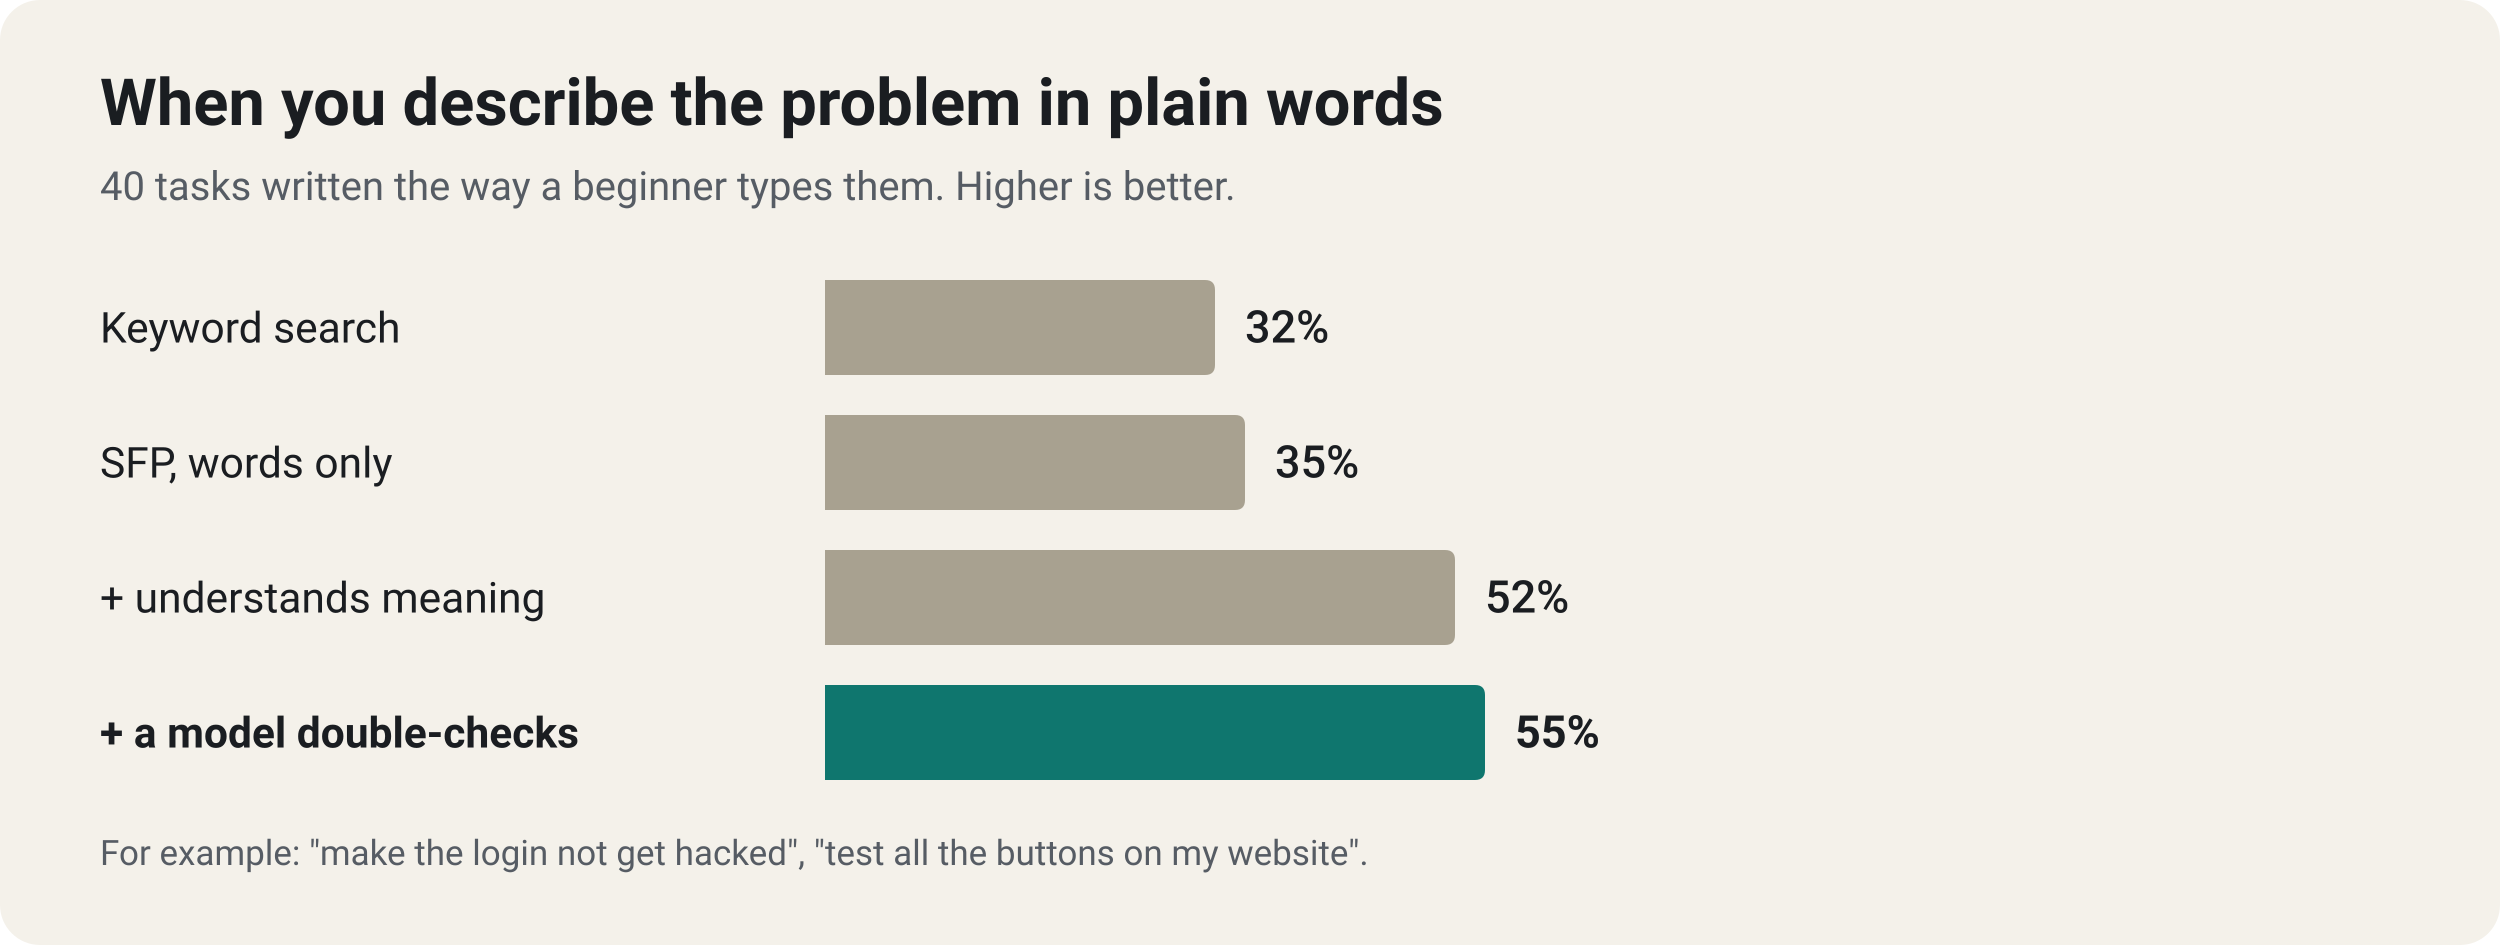
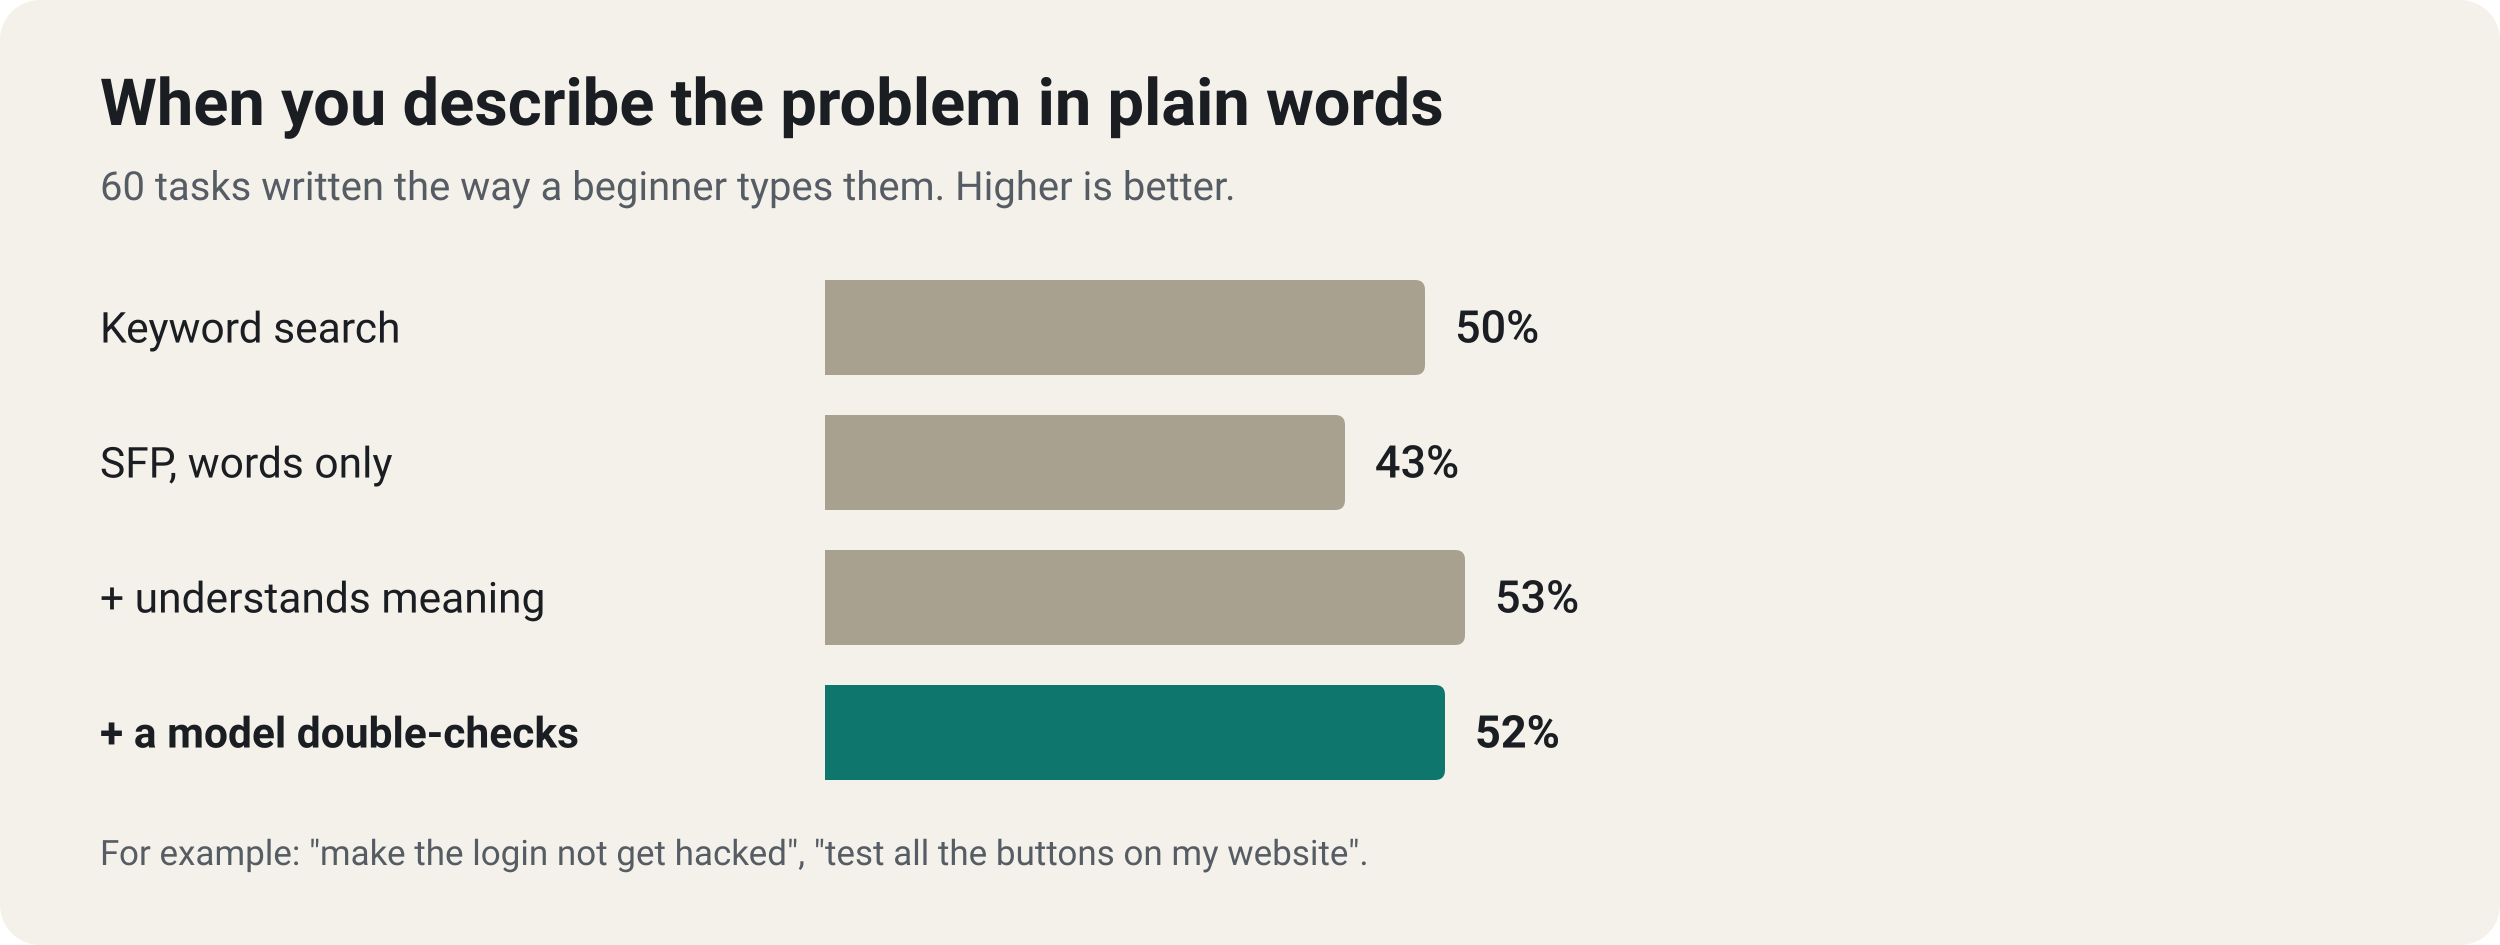
<svg xmlns="http://www.w3.org/2000/svg" width="1000" height="378" viewBox="0 0 1000 378" role="img" aria-labelledby="t d">
  <rect width="1000" height="378" rx="16" fill="#f4f1ea" />
  <text x="40" y="50" font-family="ui-sans-serif, system-ui, -apple-system, 'Segoe UI', Roboto, 'Helvetica Neue', Arial, sans-serif" font-size="26" font-weight="700" fill="#1a1d21" text-anchor="start">When you describe the problem in plain words</text>
-   <text x="40" y="80" font-family="ui-sans-serif, system-ui, -apple-system, 'Segoe UI', Roboto, 'Helvetica Neue', Arial, sans-serif" font-size="16" font-weight="400" fill="#565c64" text-anchor="start">40 tasks written the way a beginner types them. Higher is better.</text>
+   <text x="40" y="80" font-family="ui-sans-serif, system-ui, -apple-system, 'Segoe UI', Roboto, 'Helvetica Neue', Arial, sans-serif" font-size="16" font-weight="400" fill="#565c64" text-anchor="start">60 tasks written the way a beginner types them. Higher is better.</text>
  <text x="40" y="137.0" font-family="ui-sans-serif, system-ui, -apple-system, 'Segoe UI', Roboto, 'Helvetica Neue', Arial, sans-serif" font-size="17" font-weight="400" fill="#1a1d21" text-anchor="start">Keyword search</text>
-   <path d="M330.0 112.0 H482.0 Q486.0 112.0 486.0 116.0 V146.0 Q486.0 150.0 482.0 150.0 H330.0 Z" fill="#a8a190" />
-   <text x="498.0" y="137.0" font-family="ui-sans-serif, system-ui, -apple-system, 'Segoe UI', Roboto, 'Helvetica Neue', Arial, sans-serif" font-size="18" font-weight="500" fill="#1a1d21" text-anchor="start">32%</text>
+   <path d="M330.0 112.0 H566.0 Q570.0 112.0 570.0 116.0 V146.0 Q570.0 150.0 566.0 150.0 H330.0 Z" fill="#a8a190" />
+   <text x="582.0" y="137.0" font-family="ui-sans-serif, system-ui, -apple-system, 'Segoe UI', Roboto, 'Helvetica Neue', Arial, sans-serif" font-size="18" font-weight="500" fill="#1a1d21" text-anchor="start">50%</text>
  <text x="40" y="191.0" font-family="ui-sans-serif, system-ui, -apple-system, 'Segoe UI', Roboto, 'Helvetica Neue', Arial, sans-serif" font-size="17" font-weight="400" fill="#1a1d21" text-anchor="start">SFP, words only</text>
-   <path d="M330.0 166.0 H494.0 Q498.0 166.0 498.0 170.0 V200.0 Q498.0 204.0 494.0 204.0 H330.0 Z" fill="#a8a190" />
-   <text x="510.0" y="191.0" font-family="ui-sans-serif, system-ui, -apple-system, 'Segoe UI', Roboto, 'Helvetica Neue', Arial, sans-serif" font-size="18" font-weight="500" fill="#1a1d21" text-anchor="start">35%</text>
+   <path d="M330.0 166.0 H534.0 Q538.0 166.0 538.0 170.0 V200.0 Q538.0 204.0 534.0 204.0 H330.0 Z" fill="#a8a190" />
+   <text x="549.984" y="191.0" font-family="ui-sans-serif, system-ui, -apple-system, 'Segoe UI', Roboto, 'Helvetica Neue', Arial, sans-serif" font-size="18" font-weight="500" fill="#1a1d21" text-anchor="start">43%</text>
  <text x="40" y="245.0" font-family="ui-sans-serif, system-ui, -apple-system, 'Segoe UI', Roboto, 'Helvetica Neue', Arial, sans-serif" font-size="17" font-weight="400" fill="#1a1d21" text-anchor="start">+ understands meaning</text>
-   <path d="M330.0 220.0 H578.0 Q582.0 220.0 582.0 224.0 V254.0 Q582.0 258.0 578.0 258.0 H330.0 Z" fill="#a8a190" />
-   <text x="594.0" y="245.0" font-family="ui-sans-serif, system-ui, -apple-system, 'Segoe UI', Roboto, 'Helvetica Neue', Arial, sans-serif" font-size="18" font-weight="500" fill="#1a1d21" text-anchor="start">52%</text>
+   <path d="M330.0 220.0 H582.0 Q586.0 220.0 586.0 224.0 V254.0 Q586.0 258.0 582.0 258.0 H330.0 Z" fill="#a8a190" />
+   <text x="597.984" y="245.0" font-family="ui-sans-serif, system-ui, -apple-system, 'Segoe UI', Roboto, 'Helvetica Neue', Arial, sans-serif" font-size="18" font-weight="500" fill="#1a1d21" text-anchor="start">53%</text>
  <text x="40" y="299.0" font-family="ui-sans-serif, system-ui, -apple-system, 'Segoe UI', Roboto, 'Helvetica Neue', Arial, sans-serif" font-size="17" font-weight="700" fill="#1a1d21" text-anchor="start">+ a model double-checks</text>
-   <path d="M330.0 274.0 H590.0 Q594.0 274.0 594.0 278.0 V308.0 Q594.0 312.0 590.0 312.0 H330.0 Z" fill="#0f766e" />
-   <text x="606.0" y="299.0" font-family="ui-sans-serif, system-ui, -apple-system, 'Segoe UI', Roboto, 'Helvetica Neue', Arial, sans-serif" font-size="18" font-weight="700" fill="#1a1d21" text-anchor="start">55%</text>
+   <path d="M330.0 274.0 H574.0 Q578.0 274.0 578.0 278.0 V308.0 Q578.0 312.0 574.0 312.0 H330.0 Z" fill="#0f766e" />
+   <text x="590.016" y="299.0" font-family="ui-sans-serif, system-ui, -apple-system, 'Segoe UI', Roboto, 'Helvetica Neue', Arial, sans-serif" font-size="18" font-weight="700" fill="#1a1d21" text-anchor="start">52%</text>
  <text x="40" y="346" font-family="ui-sans-serif, system-ui, -apple-system, 'Segoe UI', Roboto, 'Helvetica Neue', Arial, sans-serif" font-size="14" font-weight="400" fill="#565c64" text-anchor="start">For example: "make the login not get hacked", "test all the buttons on my website".</text>
</svg>
